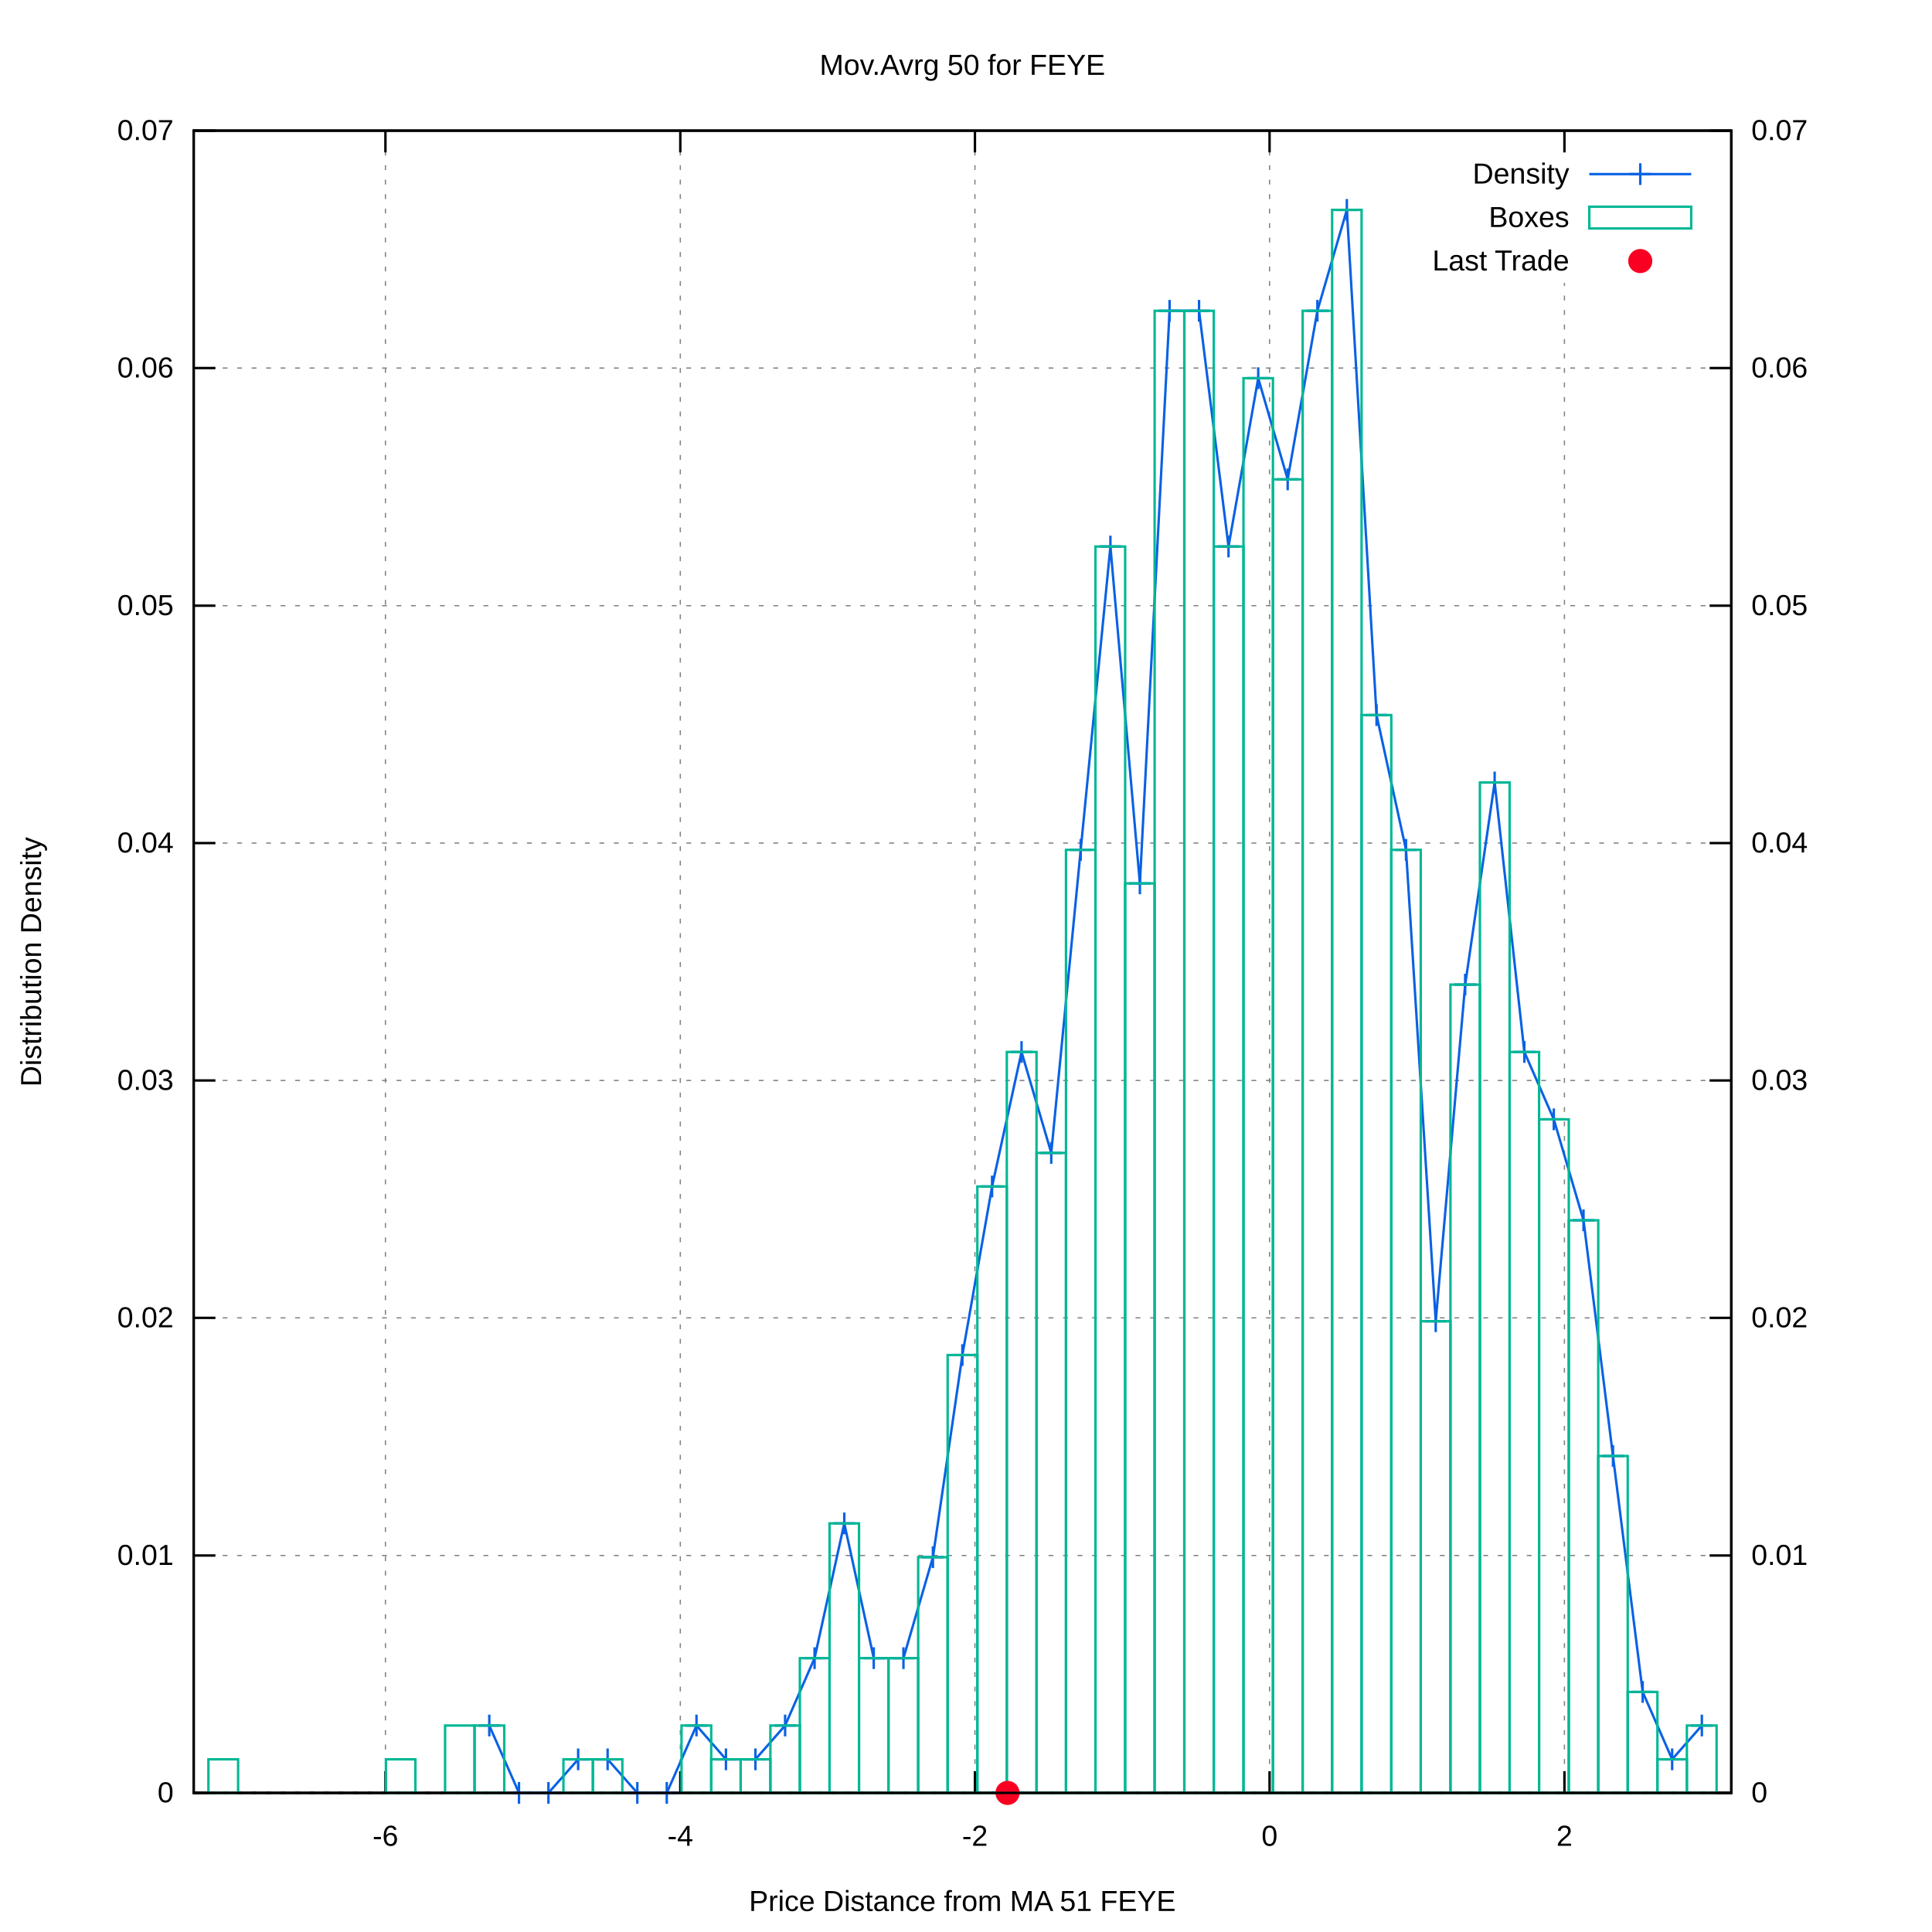
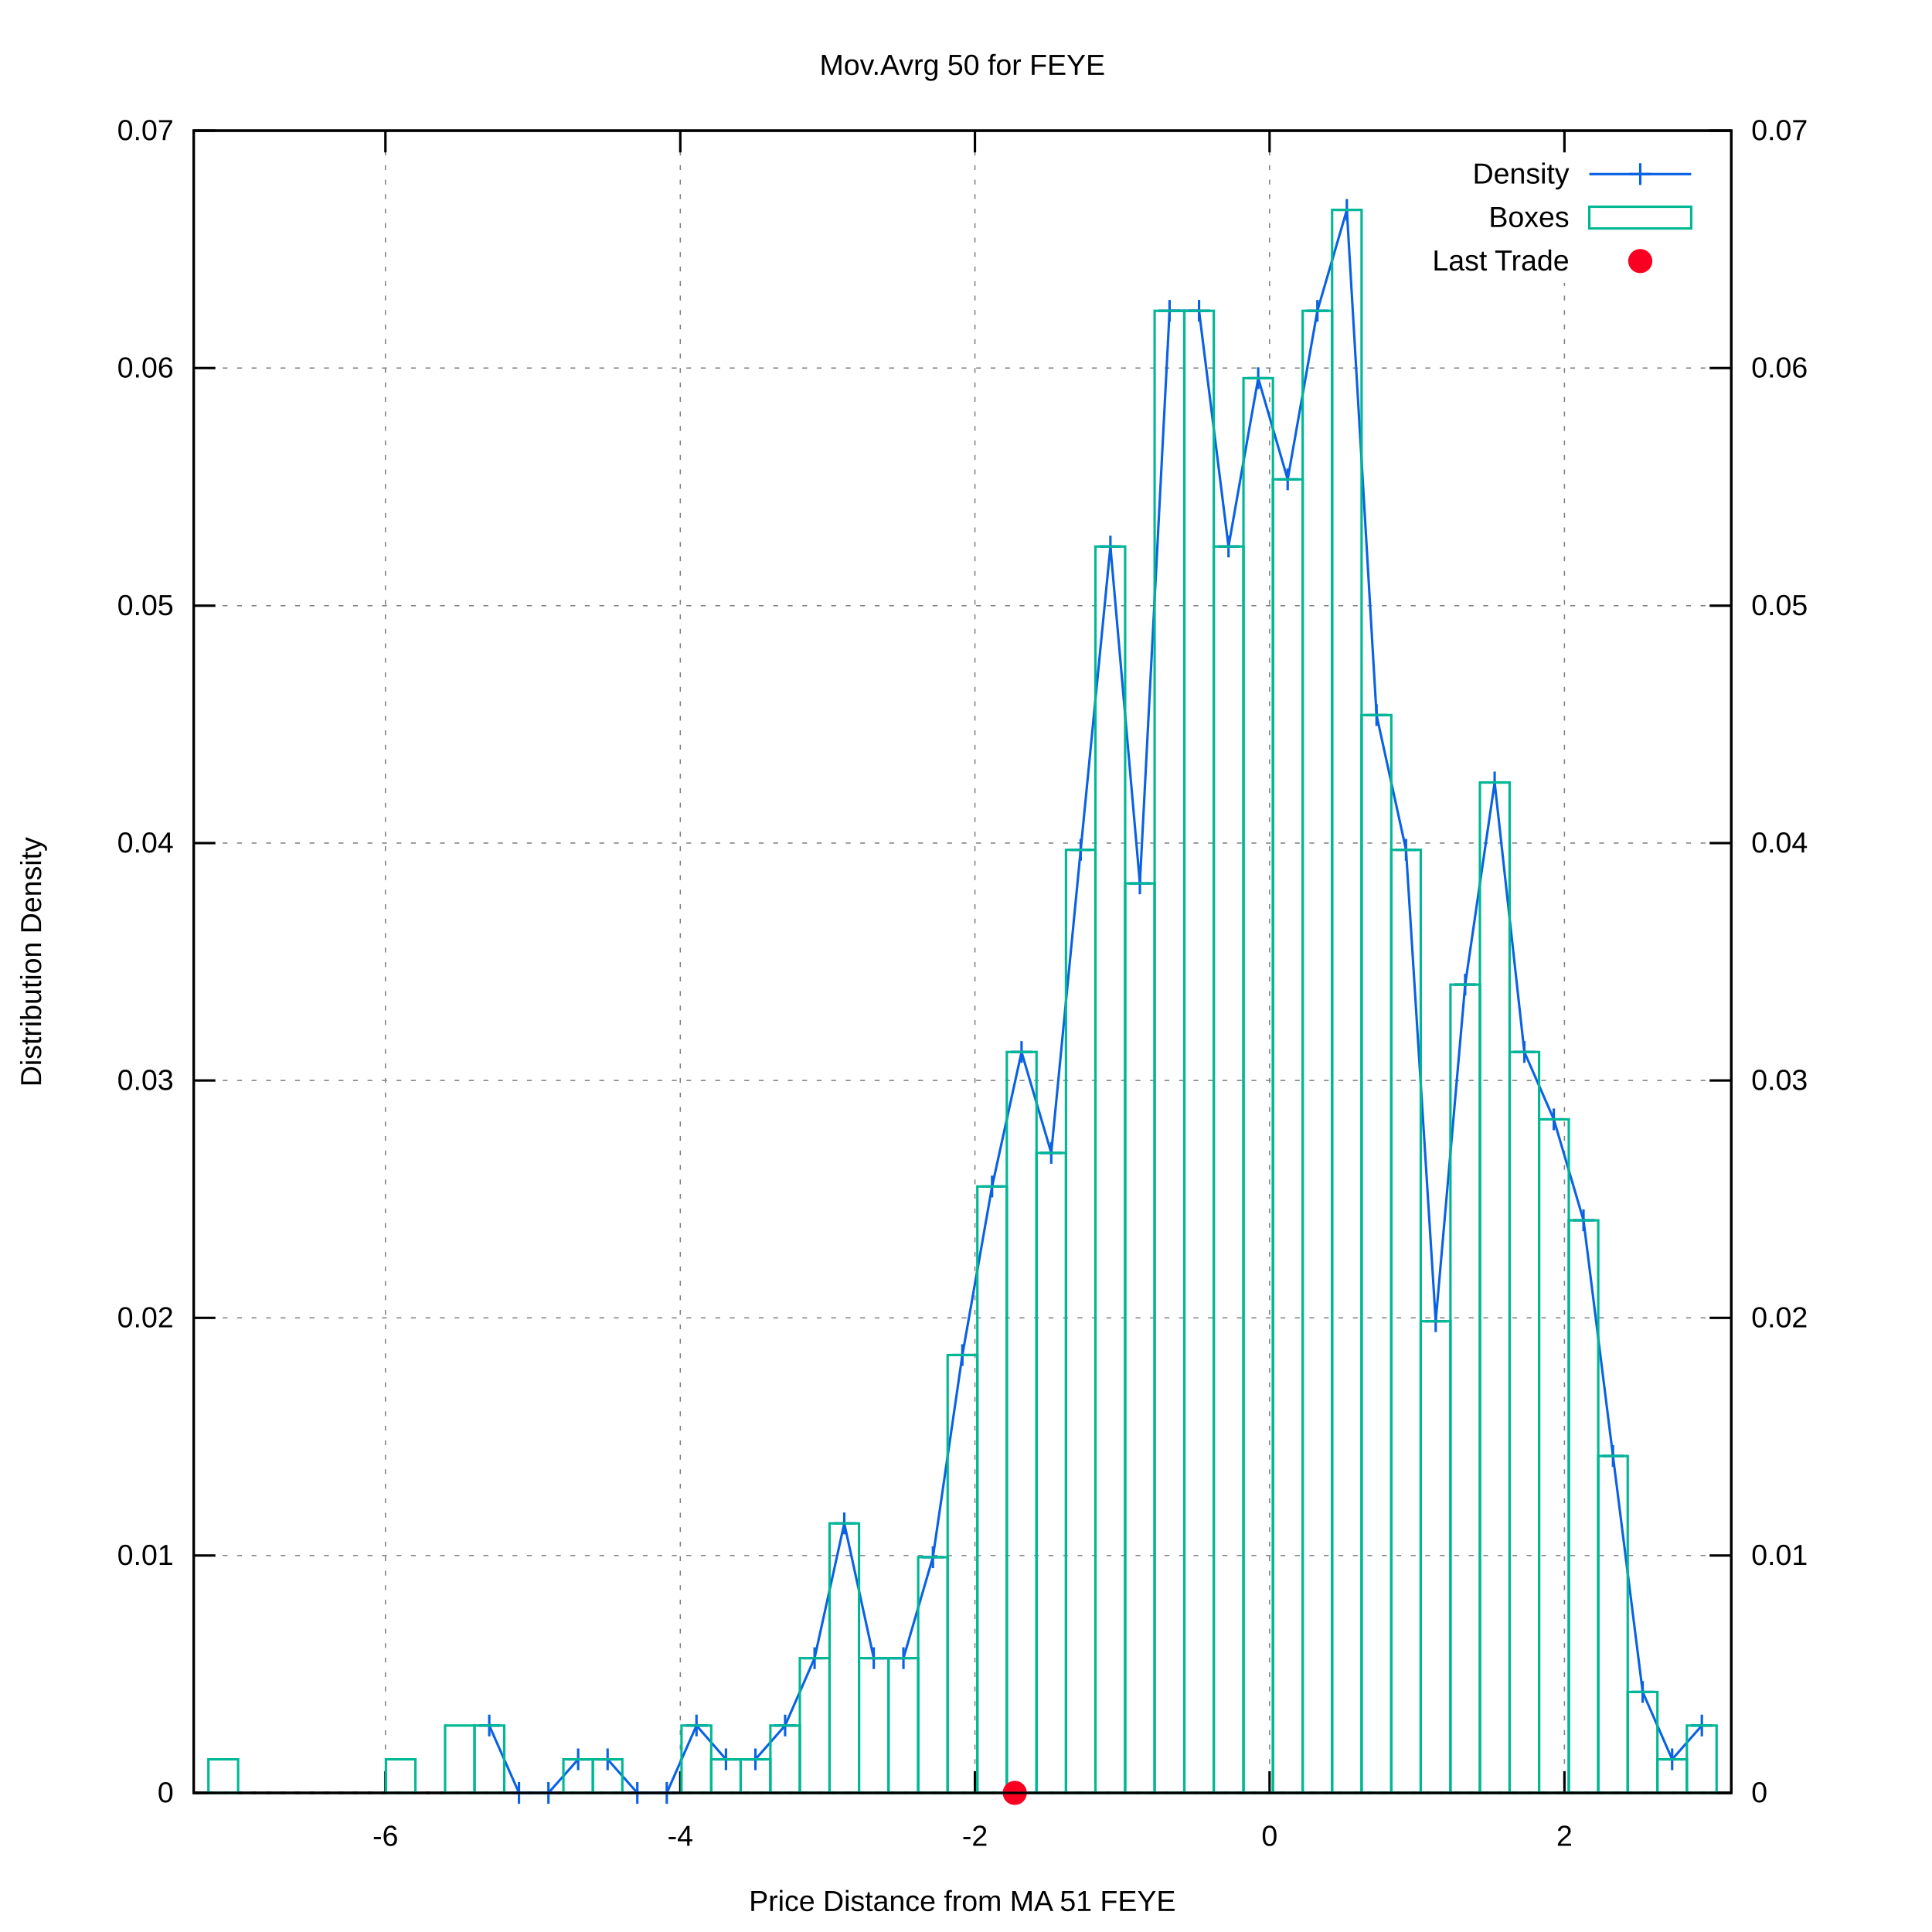
<svg xmlns="http://www.w3.org/2000/svg" xmlns:xlink="http://www.w3.org/1999/xlink" viewBox="0 0 800 800">
  <g id="gnuplot_canvas">
    <rect x="0" y="0" width="800" height="800" fill="#ffffff" />
    <defs>
      <circle id="gpDot" r="0.5" stroke-width="0.5" />
      <path id="gpPt0" stroke-width="0.222" stroke="currentColor" d="M-1,0 h2 M0,-1 v2" />
      <path id="gpPt1" stroke-width="0.222" stroke="currentColor" d="M-1,-1 L1,1 M1,-1 L-1,1" />
      <path id="gpPt2" stroke-width="0.222" stroke="currentColor" d="M-1,0 L1,0 M0,-1 L0,1 M-1,-1 L1,1 M-1,1 L1,-1" />
      <rect id="gpPt3" stroke-width="0.222" stroke="currentColor" x="-1" y="-1" width="2" height="2" />
      <rect id="gpPt4" stroke-width="0.222" stroke="currentColor" fill="currentColor" x="-1" y="-1" width="2" height="2" />
      <circle id="gpPt5" stroke-width="0.222" stroke="currentColor" cx="0" cy="0" r="1" />
      <use xlink:href="#gpPt5" id="gpPt6" fill="currentColor" stroke="none" />
      <path id="gpPt7" stroke-width="0.222" stroke="currentColor" d="M0,-1.33 L-1.33,0.67 L1.33,0.67 z" />
      <use xlink:href="#gpPt7" id="gpPt8" fill="currentColor" stroke="none" />
      <use xlink:href="#gpPt7" id="gpPt9" stroke="currentColor" transform="rotate(180)" />
      <use xlink:href="#gpPt9" id="gpPt10" fill="currentColor" stroke="none" />
      <use xlink:href="#gpPt3" id="gpPt11" stroke="currentColor" transform="rotate(45)" />
      <use xlink:href="#gpPt11" id="gpPt12" fill="currentColor" stroke="none" />
      <path id="gpPt13" stroke-width="0.222" stroke="currentColor" d="M0,1.330 L1.265,0.411 L0.782,-1.067 L-0.782,-1.076 L-1.265,0.411 z" />
      <use xlink:href="#gpPt13" id="gpPt14" fill="currentColor" stroke="none" />
      <filter id="textbox" filterUnits="objectBoundingBox" x="0" y="0" height="1" width="1">
        <feFlood flood-color="#FFFFFF" flood-opacity="1" result="bgnd" />
        <feComposite in="SourceGraphic" in2="bgnd" operator="atop" />
      </filter>
      <filter id="greybox" filterUnits="objectBoundingBox" x="0" y="0" height="1" width="1">
        <feFlood flood-color="lightgrey" flood-opacity="1" result="grey" />
        <feComposite in="SourceGraphic" in2="grey" operator="atop" />
      </filter>
    </defs>
    <g fill="none" color="#FFFFFF" stroke="black" stroke-width="1.00" stroke-linecap="butt" stroke-linejoin="miter">
</g>
    <g fill="none" color="black" stroke="currentColor" stroke-width="1.00" stroke-linecap="butt" stroke-linejoin="miter">
</g>
    <g fill="none" color="black" stroke="black" stroke-width="0.50" stroke-linecap="butt" stroke-linejoin="miter">
</g>
    <g fill="none" color="gray" stroke="currentColor" stroke-width="0.50" stroke-linecap="butt" stroke-linejoin="miter">
      <path stroke="gray" stroke-dasharray="2,4" class="gridline" d="M80.2,742.4 L716.9,742.4  " />
    </g>
    <g fill="none" color="gray" stroke="gray" stroke-width="1.00" stroke-linecap="butt" stroke-linejoin="miter">
</g>
    <g fill="none" color="black" stroke="currentColor" stroke-width="1.00" stroke-linecap="butt" stroke-linejoin="miter">
      <path stroke="black" d="M80.2,742.4 L89.2,742.4  " />
      <g transform="translate(71.9,746.3)" stroke="none" fill="black" font-family="arial" font-size="12.00" text-anchor="end">
        <text>
          <tspan font-family="arial"> 0</tspan>
        </text>
      </g>
    </g>
    <g fill="none" color="black" stroke="currentColor" stroke-width="1.00" stroke-linecap="butt" stroke-linejoin="miter">
</g>
    <g fill="none" color="black" stroke="black" stroke-width="0.50" stroke-linecap="butt" stroke-linejoin="miter">
</g>
    <g fill="none" color="gray" stroke="currentColor" stroke-width="0.50" stroke-linecap="butt" stroke-linejoin="miter">
      <path stroke="gray" stroke-dasharray="2,4" class="gridline" d="M80.2,644.1 L716.9,644.1  " />
    </g>
    <g fill="none" color="gray" stroke="gray" stroke-width="1.00" stroke-linecap="butt" stroke-linejoin="miter">
</g>
    <g fill="none" color="black" stroke="currentColor" stroke-width="1.00" stroke-linecap="butt" stroke-linejoin="miter">
      <path stroke="black" d="M80.2,644.1 L89.2,644.1  " />
      <g transform="translate(71.9,648.0)" stroke="none" fill="black" font-family="arial" font-size="12.00" text-anchor="end">
        <text>
          <tspan font-family="arial"> 0.01</tspan>
        </text>
      </g>
    </g>
    <g fill="none" color="black" stroke="currentColor" stroke-width="1.00" stroke-linecap="butt" stroke-linejoin="miter">
</g>
    <g fill="none" color="black" stroke="black" stroke-width="0.50" stroke-linecap="butt" stroke-linejoin="miter">
</g>
    <g fill="none" color="gray" stroke="currentColor" stroke-width="0.50" stroke-linecap="butt" stroke-linejoin="miter">
      <path stroke="gray" stroke-dasharray="2,4" class="gridline" d="M80.2,545.7 L716.9,545.7  " />
    </g>
    <g fill="none" color="gray" stroke="gray" stroke-width="1.00" stroke-linecap="butt" stroke-linejoin="miter">
</g>
    <g fill="none" color="black" stroke="currentColor" stroke-width="1.00" stroke-linecap="butt" stroke-linejoin="miter">
      <path stroke="black" d="M80.2,545.7 L89.2,545.7  " />
      <g transform="translate(71.9,549.6)" stroke="none" fill="black" font-family="arial" font-size="12.00" text-anchor="end">
        <text>
          <tspan font-family="arial"> 0.02</tspan>
        </text>
      </g>
    </g>
    <g fill="none" color="black" stroke="currentColor" stroke-width="1.00" stroke-linecap="butt" stroke-linejoin="miter">
</g>
    <g fill="none" color="black" stroke="black" stroke-width="0.50" stroke-linecap="butt" stroke-linejoin="miter">
</g>
    <g fill="none" color="gray" stroke="currentColor" stroke-width="0.50" stroke-linecap="butt" stroke-linejoin="miter">
      <path stroke="gray" stroke-dasharray="2,4" class="gridline" d="M80.2,447.4 L716.9,447.4  " />
    </g>
    <g fill="none" color="gray" stroke="gray" stroke-width="1.00" stroke-linecap="butt" stroke-linejoin="miter">
</g>
    <g fill="none" color="black" stroke="currentColor" stroke-width="1.00" stroke-linecap="butt" stroke-linejoin="miter">
      <path stroke="black" d="M80.2,447.4 L89.2,447.4  " />
      <g transform="translate(71.9,451.3)" stroke="none" fill="black" font-family="arial" font-size="12.00" text-anchor="end">
        <text>
          <tspan font-family="arial"> 0.03</tspan>
        </text>
      </g>
    </g>
    <g fill="none" color="black" stroke="currentColor" stroke-width="1.00" stroke-linecap="butt" stroke-linejoin="miter">
</g>
    <g fill="none" color="black" stroke="black" stroke-width="0.50" stroke-linecap="butt" stroke-linejoin="miter">
</g>
    <g fill="none" color="gray" stroke="currentColor" stroke-width="0.50" stroke-linecap="butt" stroke-linejoin="miter">
      <path stroke="gray" stroke-dasharray="2,4" class="gridline" d="M80.2,349.1 L716.9,349.1  " />
    </g>
    <g fill="none" color="gray" stroke="gray" stroke-width="1.00" stroke-linecap="butt" stroke-linejoin="miter">
</g>
    <g fill="none" color="black" stroke="currentColor" stroke-width="1.00" stroke-linecap="butt" stroke-linejoin="miter">
      <path stroke="black" d="M80.2,349.1 L89.2,349.1  " />
      <g transform="translate(71.9,353.0)" stroke="none" fill="black" font-family="arial" font-size="12.00" text-anchor="end">
        <text>
          <tspan font-family="arial"> 0.04</tspan>
        </text>
      </g>
    </g>
    <g fill="none" color="black" stroke="currentColor" stroke-width="1.00" stroke-linecap="butt" stroke-linejoin="miter">
</g>
    <g fill="none" color="black" stroke="black" stroke-width="0.50" stroke-linecap="butt" stroke-linejoin="miter">
</g>
    <g fill="none" color="gray" stroke="currentColor" stroke-width="0.50" stroke-linecap="butt" stroke-linejoin="miter">
      <path stroke="gray" stroke-dasharray="2,4" class="gridline" d="M80.2,250.8 L716.9,250.8  " />
    </g>
    <g fill="none" color="gray" stroke="gray" stroke-width="1.00" stroke-linecap="butt" stroke-linejoin="miter">
</g>
    <g fill="none" color="black" stroke="currentColor" stroke-width="1.00" stroke-linecap="butt" stroke-linejoin="miter">
      <path stroke="black" d="M80.2,250.8 L89.2,250.8  " />
      <g transform="translate(71.9,254.7)" stroke="none" fill="black" font-family="arial" font-size="12.00" text-anchor="end">
        <text>
          <tspan font-family="arial"> 0.05</tspan>
        </text>
      </g>
    </g>
    <g fill="none" color="black" stroke="currentColor" stroke-width="1.00" stroke-linecap="butt" stroke-linejoin="miter">
</g>
    <g fill="none" color="black" stroke="black" stroke-width="0.50" stroke-linecap="butt" stroke-linejoin="miter">
</g>
    <g fill="none" color="gray" stroke="currentColor" stroke-width="0.50" stroke-linecap="butt" stroke-linejoin="miter">
      <path stroke="gray" stroke-dasharray="2,4" class="gridline" d="M80.2,152.4 L716.9,152.4  " />
    </g>
    <g fill="none" color="gray" stroke="gray" stroke-width="1.00" stroke-linecap="butt" stroke-linejoin="miter">
</g>
    <g fill="none" color="black" stroke="currentColor" stroke-width="1.00" stroke-linecap="butt" stroke-linejoin="miter">
      <path stroke="black" d="M80.2,152.4 L89.2,152.4  " />
      <g transform="translate(71.9,156.3)" stroke="none" fill="black" font-family="arial" font-size="12.00" text-anchor="end">
        <text>
          <tspan font-family="arial"> 0.06</tspan>
        </text>
      </g>
    </g>
    <g fill="none" color="black" stroke="currentColor" stroke-width="1.00" stroke-linecap="butt" stroke-linejoin="miter">
</g>
    <g fill="none" color="black" stroke="black" stroke-width="0.50" stroke-linecap="butt" stroke-linejoin="miter">
</g>
    <g fill="none" color="gray" stroke="currentColor" stroke-width="0.50" stroke-linecap="butt" stroke-linejoin="miter">
      <path stroke="gray" stroke-dasharray="2,4" class="gridline" d="M80.2,54.1 L716.9,54.1  " />
    </g>
    <g fill="none" color="gray" stroke="gray" stroke-width="1.00" stroke-linecap="butt" stroke-linejoin="miter">
</g>
    <g fill="none" color="black" stroke="currentColor" stroke-width="1.00" stroke-linecap="butt" stroke-linejoin="miter">
      <path stroke="black" d="M80.2,54.1 L89.2,54.1  " />
      <g transform="translate(71.9,58.0)" stroke="none" fill="black" font-family="arial" font-size="12.00" text-anchor="end">
        <text>
          <tspan font-family="arial"> 0.07</tspan>
        </text>
      </g>
    </g>
    <g fill="none" color="black" stroke="currentColor" stroke-width="1.00" stroke-linecap="butt" stroke-linejoin="miter">
</g>
    <g fill="none" color="black" stroke="black" stroke-width="0.50" stroke-linecap="butt" stroke-linejoin="miter">
</g>
    <g fill="none" color="gray" stroke="currentColor" stroke-width="0.50" stroke-linecap="butt" stroke-linejoin="miter">
      <path stroke="gray" stroke-dasharray="2,4" class="gridline" d="M159.6,742.4 L159.6,54.1  " />
    </g>
    <g fill="none" color="gray" stroke="gray" stroke-width="1.00" stroke-linecap="butt" stroke-linejoin="miter">
</g>
    <g fill="none" color="black" stroke="currentColor" stroke-width="1.00" stroke-linecap="butt" stroke-linejoin="miter">
      <path stroke="black" d="M159.6,742.4 L159.6,733.4 M159.6,54.1 L159.6,63.1  " />
      <g transform="translate(159.6,764.3)" stroke="none" fill="black" font-family="arial" font-size="12.00" text-anchor="middle">
        <text>
          <tspan font-family="arial">-6</tspan>
        </text>
      </g>
    </g>
    <g fill="none" color="black" stroke="currentColor" stroke-width="1.00" stroke-linecap="butt" stroke-linejoin="miter">
</g>
    <g fill="none" color="black" stroke="black" stroke-width="0.50" stroke-linecap="butt" stroke-linejoin="miter">
</g>
    <g fill="none" color="gray" stroke="currentColor" stroke-width="0.50" stroke-linecap="butt" stroke-linejoin="miter">
      <path stroke="gray" stroke-dasharray="2,4" class="gridline" d="M281.7,742.4 L281.7,54.1  " />
    </g>
    <g fill="none" color="gray" stroke="gray" stroke-width="1.00" stroke-linecap="butt" stroke-linejoin="miter">
</g>
    <g fill="none" color="black" stroke="currentColor" stroke-width="1.00" stroke-linecap="butt" stroke-linejoin="miter">
      <path stroke="black" d="M281.7,742.4 L281.7,733.4 M281.7,54.1 L281.7,63.1  " />
      <g transform="translate(281.7,764.3)" stroke="none" fill="black" font-family="arial" font-size="12.00" text-anchor="middle">
        <text>
          <tspan font-family="arial">-4</tspan>
        </text>
      </g>
    </g>
    <g fill="none" color="black" stroke="currentColor" stroke-width="1.00" stroke-linecap="butt" stroke-linejoin="miter">
</g>
    <g fill="none" color="black" stroke="black" stroke-width="0.50" stroke-linecap="butt" stroke-linejoin="miter">
</g>
    <g fill="none" color="gray" stroke="currentColor" stroke-width="0.50" stroke-linecap="butt" stroke-linejoin="miter">
      <path stroke="gray" stroke-dasharray="2,4" class="gridline" d="M403.7,742.4 L403.7,54.1  " />
    </g>
    <g fill="none" color="gray" stroke="gray" stroke-width="1.00" stroke-linecap="butt" stroke-linejoin="miter">
</g>
    <g fill="none" color="black" stroke="currentColor" stroke-width="1.00" stroke-linecap="butt" stroke-linejoin="miter">
      <path stroke="black" d="M403.7,742.4 L403.7,733.4 M403.7,54.1 L403.7,63.1  " />
      <g transform="translate(403.7,764.3)" stroke="none" fill="black" font-family="arial" font-size="12.00" text-anchor="middle">
        <text>
          <tspan font-family="arial">-2</tspan>
        </text>
      </g>
    </g>
    <g fill="none" color="black" stroke="currentColor" stroke-width="1.00" stroke-linecap="butt" stroke-linejoin="miter">
</g>
    <g fill="none" color="black" stroke="black" stroke-width="0.50" stroke-linecap="butt" stroke-linejoin="miter">
</g>
    <g fill="none" color="gray" stroke="currentColor" stroke-width="0.50" stroke-linecap="butt" stroke-linejoin="miter">
      <path stroke="gray" stroke-dasharray="2,4" class="gridline" d="M525.7,742.4 L525.7,54.1  " />
    </g>
    <g fill="none" color="gray" stroke="gray" stroke-width="1.00" stroke-linecap="butt" stroke-linejoin="miter">
</g>
    <g fill="none" color="black" stroke="currentColor" stroke-width="1.00" stroke-linecap="butt" stroke-linejoin="miter">
      <path stroke="black" d="M525.7,742.4 L525.7,733.4 M525.7,54.1 L525.7,63.1  " />
      <g transform="translate(525.7,764.3)" stroke="none" fill="black" font-family="arial" font-size="12.00" text-anchor="middle">
        <text>
          <tspan font-family="arial"> 0</tspan>
        </text>
      </g>
    </g>
    <g fill="none" color="black" stroke="currentColor" stroke-width="1.00" stroke-linecap="butt" stroke-linejoin="miter">
</g>
    <g fill="none" color="black" stroke="black" stroke-width="0.50" stroke-linecap="butt" stroke-linejoin="miter">
</g>
    <g fill="none" color="gray" stroke="currentColor" stroke-width="0.50" stroke-linecap="butt" stroke-linejoin="miter">
      <path stroke="gray" stroke-dasharray="2,4" class="gridline" d="M647.8,742.4 L647.8,117.1 M647.8,63.1 L647.8,54.1  " />
    </g>
    <g fill="none" color="gray" stroke="gray" stroke-width="1.00" stroke-linecap="butt" stroke-linejoin="miter">
</g>
    <g fill="none" color="black" stroke="currentColor" stroke-width="1.00" stroke-linecap="butt" stroke-linejoin="miter">
      <path stroke="black" d="M647.8,742.4 L647.8,733.4 M647.8,54.1 L647.8,63.1  " />
      <g transform="translate(647.8,764.3)" stroke="none" fill="black" font-family="arial" font-size="12.00" text-anchor="middle">
        <text>
          <tspan font-family="arial"> 2</tspan>
        </text>
      </g>
    </g>
    <g fill="none" color="black" stroke="currentColor" stroke-width="1.00" stroke-linecap="butt" stroke-linejoin="miter">
      <path stroke="black" d="M716.9,742.4 L707.9,742.4  " />
      <g transform="translate(725.2,746.3)" stroke="none" fill="black" font-family="arial" font-size="12.00" text-anchor="start">
        <text>
          <tspan font-family="arial"> 0</tspan>
        </text>
      </g>
    </g>
    <g fill="none" color="black" stroke="currentColor" stroke-width="1.00" stroke-linecap="butt" stroke-linejoin="miter">
      <path stroke="black" d="M716.9,644.1 L707.9,644.1  " />
      <g transform="translate(725.2,648.0)" stroke="none" fill="black" font-family="arial" font-size="12.00" text-anchor="start">
        <text>
          <tspan font-family="arial"> 0.01</tspan>
        </text>
      </g>
    </g>
    <g fill="none" color="black" stroke="currentColor" stroke-width="1.00" stroke-linecap="butt" stroke-linejoin="miter">
      <path stroke="black" d="M716.9,545.7 L707.9,545.7  " />
      <g transform="translate(725.2,549.6)" stroke="none" fill="black" font-family="arial" font-size="12.00" text-anchor="start">
        <text>
          <tspan font-family="arial"> 0.02</tspan>
        </text>
      </g>
    </g>
    <g fill="none" color="black" stroke="currentColor" stroke-width="1.00" stroke-linecap="butt" stroke-linejoin="miter">
      <path stroke="black" d="M716.9,447.4 L707.9,447.4  " />
      <g transform="translate(725.2,451.3)" stroke="none" fill="black" font-family="arial" font-size="12.00" text-anchor="start">
        <text>
          <tspan font-family="arial"> 0.03</tspan>
        </text>
      </g>
    </g>
    <g fill="none" color="black" stroke="currentColor" stroke-width="1.00" stroke-linecap="butt" stroke-linejoin="miter">
      <path stroke="black" d="M716.9,349.1 L707.9,349.1  " />
      <g transform="translate(725.2,353.0)" stroke="none" fill="black" font-family="arial" font-size="12.00" text-anchor="start">
        <text>
          <tspan font-family="arial"> 0.04</tspan>
        </text>
      </g>
    </g>
    <g fill="none" color="black" stroke="currentColor" stroke-width="1.00" stroke-linecap="butt" stroke-linejoin="miter">
      <path stroke="black" d="M716.9,250.8 L707.9,250.8  " />
      <g transform="translate(725.2,254.7)" stroke="none" fill="black" font-family="arial" font-size="12.00" text-anchor="start">
        <text>
          <tspan font-family="arial"> 0.05</tspan>
        </text>
      </g>
    </g>
    <g fill="none" color="black" stroke="currentColor" stroke-width="1.00" stroke-linecap="butt" stroke-linejoin="miter">
      <path stroke="black" d="M716.9,152.4 L707.9,152.4  " />
      <g transform="translate(725.2,156.3)" stroke="none" fill="black" font-family="arial" font-size="12.00" text-anchor="start">
        <text>
          <tspan font-family="arial"> 0.06</tspan>
        </text>
      </g>
    </g>
    <g fill="none" color="black" stroke="currentColor" stroke-width="1.00" stroke-linecap="butt" stroke-linejoin="miter">
      <path stroke="black" d="M716.9,54.1 L707.9,54.1  " />
      <g transform="translate(725.2,58.0)" stroke="none" fill="black" font-family="arial" font-size="12.00" text-anchor="start">
        <text>
          <tspan font-family="arial"> 0.07</tspan>
        </text>
      </g>
    </g>
    <g fill="none" color="black" stroke="currentColor" stroke-width="1.00" stroke-linecap="butt" stroke-linejoin="miter">
</g>
    <g fill="none" color="gray" stroke="currentColor" stroke-width="1.00" stroke-linecap="butt" stroke-linejoin="miter">
      <path stroke="black" stroke-dasharray="2,4" d="M80.2,742.4 L716.9,742.4  " />
    </g>
    <g fill="none" color="black" stroke="currentColor" stroke-width="1.00" stroke-linecap="butt" stroke-linejoin="miter">
      <path stroke="black" d="M80.2,54.1 L80.2,742.4 L716.9,742.4 L716.9,54.1 L80.2,54.1 Z  " />
    </g>
    <g fill="none" color="black" stroke="currentColor" stroke-width="1.00" stroke-linecap="butt" stroke-linejoin="miter">
      <g transform="translate(17.0,398.3) rotate(270)" stroke="none" fill="black" font-family="arial" font-size="12.00" text-anchor="middle">
        <text>
          <tspan font-family="arial">Distribution Density</tspan>
        </text>
      </g>
    </g>
    <g fill="none" color="black" stroke="currentColor" stroke-width="1.00" stroke-linecap="butt" stroke-linejoin="miter">
      <g transform="translate(398.5,791.3)" stroke="none" fill="black" font-family="arial" font-size="12.00" text-anchor="middle">
        <text>
          <tspan font-family="arial">Price Distance from MA 51 FEYE</tspan>
        </text>
      </g>
    </g>
    <g fill="none" color="black" stroke="currentColor" stroke-width="1.00" stroke-linecap="butt" stroke-linejoin="miter">
      <g transform="translate(398.5,31.0)" stroke="none" fill="black" font-family="arial" font-size="12.00" text-anchor="middle">
        <text>
          <tspan font-family="arial">Mov.Avrg 50 for FEYE </tspan>
        </text>
      </g>
    </g>
    <g id="gnuplot_plot_1">
      <g fill="none" color="black" stroke="currentColor" stroke-width="1.00" stroke-linecap="butt" stroke-linejoin="miter">
        <g transform="translate(649.8,76.0)" stroke="none" fill="black" font-family="arial" font-size="12.00" text-anchor="end">
          <text>
            <tspan font-family="arial">Density</tspan>
          </text>
        </g>
      </g>
      <g fill="none" color="black" stroke="currentColor" stroke-width="1.00" stroke-linecap="butt" stroke-linejoin="miter">
        <path stroke="rgb(  9,  97, 228)" d="M658.1,72.1 L700.3,72.1 M202.6,714.5 L214.9,742.4 L227.1,742.4 L239.4,728.5 L251.6,728.5 L263.9,742.4   L276.1,742.4 L288.4,714.5 L300.6,728.5 L312.8,728.5 L325.1,714.5 L337.3,686.6 L349.6,630.8 L361.8,686.6   L374.1,686.6 L386.3,644.8 L398.5,561.1 L410.8,491.3 L423.0,435.6 L435.3,477.4 L447.5,351.9 L459.8,226.3   L472.0,365.8 L484.3,128.7 L496.5,128.7 L508.7,226.3 L521.0,156.6 L533.2,198.5 L545.5,128.7 L557.7,86.9   L570.0,296.1 L582.2,351.9 L594.5,547.1 L606.7,407.7 L618.9,324.0 L631.2,435.6 L643.4,463.5 L655.7,505.3   L667.9,602.9 L680.2,700.6 L692.4,728.5 L704.7,714.5  " />
        <use xlink:href="#gpPt0" transform="translate(202.6,714.5) scale(4.50)" color="rgb(  9,  97, 228)" />
        <use xlink:href="#gpPt0" transform="translate(214.9,742.4) scale(4.50)" color="rgb(  9,  97, 228)" />
        <use xlink:href="#gpPt0" transform="translate(227.1,742.4) scale(4.50)" color="rgb(  9,  97, 228)" />
        <use xlink:href="#gpPt0" transform="translate(239.4,728.5) scale(4.50)" color="rgb(  9,  97, 228)" />
        <use xlink:href="#gpPt0" transform="translate(251.6,728.5) scale(4.50)" color="rgb(  9,  97, 228)" />
        <use xlink:href="#gpPt0" transform="translate(263.9,742.4) scale(4.50)" color="rgb(  9,  97, 228)" />
        <use xlink:href="#gpPt0" transform="translate(276.1,742.4) scale(4.50)" color="rgb(  9,  97, 228)" />
        <use xlink:href="#gpPt0" transform="translate(288.4,714.5) scale(4.50)" color="rgb(  9,  97, 228)" />
        <use xlink:href="#gpPt0" transform="translate(300.6,728.5) scale(4.50)" color="rgb(  9,  97, 228)" />
        <use xlink:href="#gpPt0" transform="translate(312.8,728.5) scale(4.50)" color="rgb(  9,  97, 228)" />
        <use xlink:href="#gpPt0" transform="translate(325.1,714.5) scale(4.50)" color="rgb(  9,  97, 228)" />
        <use xlink:href="#gpPt0" transform="translate(337.3,686.6) scale(4.50)" color="rgb(  9,  97, 228)" />
        <use xlink:href="#gpPt0" transform="translate(349.6,630.8) scale(4.50)" color="rgb(  9,  97, 228)" />
        <use xlink:href="#gpPt0" transform="translate(361.8,686.6) scale(4.50)" color="rgb(  9,  97, 228)" />
        <use xlink:href="#gpPt0" transform="translate(374.1,686.6) scale(4.50)" color="rgb(  9,  97, 228)" />
        <use xlink:href="#gpPt0" transform="translate(386.3,644.8) scale(4.50)" color="rgb(  9,  97, 228)" />
        <use xlink:href="#gpPt0" transform="translate(398.5,561.1) scale(4.50)" color="rgb(  9,  97, 228)" />
        <use xlink:href="#gpPt0" transform="translate(410.8,491.3) scale(4.50)" color="rgb(  9,  97, 228)" />
        <use xlink:href="#gpPt0" transform="translate(423.0,435.6) scale(4.50)" color="rgb(  9,  97, 228)" />
        <use xlink:href="#gpPt0" transform="translate(435.3,477.4) scale(4.50)" color="rgb(  9,  97, 228)" />
        <use xlink:href="#gpPt0" transform="translate(447.5,351.9) scale(4.50)" color="rgb(  9,  97, 228)" />
        <use xlink:href="#gpPt0" transform="translate(459.8,226.3) scale(4.50)" color="rgb(  9,  97, 228)" />
        <use xlink:href="#gpPt0" transform="translate(472.0,365.8) scale(4.50)" color="rgb(  9,  97, 228)" />
        <use xlink:href="#gpPt0" transform="translate(484.3,128.7) scale(4.50)" color="rgb(  9,  97, 228)" />
        <use xlink:href="#gpPt0" transform="translate(496.5,128.7) scale(4.50)" color="rgb(  9,  97, 228)" />
        <use xlink:href="#gpPt0" transform="translate(508.7,226.3) scale(4.50)" color="rgb(  9,  97, 228)" />
        <use xlink:href="#gpPt0" transform="translate(521.0,156.6) scale(4.50)" color="rgb(  9,  97, 228)" />
        <use xlink:href="#gpPt0" transform="translate(533.2,198.5) scale(4.50)" color="rgb(  9,  97, 228)" />
        <use xlink:href="#gpPt0" transform="translate(545.5,128.7) scale(4.50)" color="rgb(  9,  97, 228)" />
        <use xlink:href="#gpPt0" transform="translate(557.7,86.9) scale(4.50)" color="rgb(  9,  97, 228)" />
        <use xlink:href="#gpPt0" transform="translate(570.0,296.1) scale(4.50)" color="rgb(  9,  97, 228)" />
        <use xlink:href="#gpPt0" transform="translate(582.2,351.9) scale(4.50)" color="rgb(  9,  97, 228)" />
        <use xlink:href="#gpPt0" transform="translate(594.5,547.1) scale(4.50)" color="rgb(  9,  97, 228)" />
        <use xlink:href="#gpPt0" transform="translate(606.7,407.7) scale(4.50)" color="rgb(  9,  97, 228)" />
        <use xlink:href="#gpPt0" transform="translate(618.9,324.0) scale(4.50)" color="rgb(  9,  97, 228)" />
        <use xlink:href="#gpPt0" transform="translate(631.2,435.6) scale(4.50)" color="rgb(  9,  97, 228)" />
        <use xlink:href="#gpPt0" transform="translate(643.4,463.5) scale(4.50)" color="rgb(  9,  97, 228)" />
        <use xlink:href="#gpPt0" transform="translate(655.7,505.3) scale(4.50)" color="rgb(  9,  97, 228)" />
        <use xlink:href="#gpPt0" transform="translate(667.9,602.9) scale(4.50)" color="rgb(  9,  97, 228)" />
        <use xlink:href="#gpPt0" transform="translate(680.2,700.6) scale(4.50)" color="rgb(  9,  97, 228)" />
        <use xlink:href="#gpPt0" transform="translate(692.4,728.5) scale(4.50)" color="rgb(  9,  97, 228)" />
        <use xlink:href="#gpPt0" transform="translate(704.7,714.5) scale(4.50)" color="rgb(  9,  97, 228)" />
        <use xlink:href="#gpPt0" transform="translate(679.2,72.1) scale(4.50)" color="rgb(  9,  97, 228)" />
      </g>
    </g>
    <g id="gnuplot_plot_2">
      <g fill="none" color="black" stroke="currentColor" stroke-width="1.00" stroke-linecap="butt" stroke-linejoin="miter">
        <g transform="translate(649.8,94.0)" stroke="none" fill="black" font-family="arial" font-size="12.00" text-anchor="end">
          <text>
            <tspan font-family="arial">Boxes</tspan>
          </text>
        </g>
      </g>
      <g fill="none" color="black" stroke="currentColor" stroke-width="1.00" stroke-linecap="butt" stroke-linejoin="miter">
        <path stroke="rgb(  0, 184, 148)" d="M658.1,94.6 L700.3,94.6 L700.3,85.6 L658.1,85.6 L658.1,94.6 Z  " />
        <path stroke="rgb(  0, 184, 148)" d="M86.3,742.4 L86.3,728.5 L98.6,728.5 L98.6,742.4 L86.3,742.4 Z  " />
        <path stroke="rgb(  0, 184, 148)" d="M159.8,742.4 L159.8,728.5 L172.0,728.5 L172.0,742.4 L159.8,742.4 Z  " />
        <path stroke="rgb(  0, 184, 148)" d="M184.3,742.4 L184.3,714.5 L196.5,714.5 L196.5,742.4 L184.3,742.4 Z  " />
        <path stroke="rgb(  0, 184, 148)" d="M196.5,742.4 L196.5,714.5 L208.8,714.5 L208.8,742.4 L196.5,742.4 Z  " />
        <path stroke="rgb(  0, 184, 148)" d="M233.3,742.4 L233.3,728.5 L245.5,728.5 L245.5,742.4 L233.3,742.4 Z  " />
        <path stroke="rgb(  0, 184, 148)" d="M245.5,742.4 L245.5,728.5 L257.7,728.5 L257.7,742.4 L245.5,742.4 Z  " />
        <path stroke="rgb(  0, 184, 148)" d="M282.2,742.4 L282.2,714.5 L294.5,714.5 L294.5,742.4 L282.2,742.4 Z  " />
        <path stroke="rgb(  0, 184, 148)" d="M294.5,742.4 L294.5,728.5 L306.7,728.5 L306.7,742.4 L294.5,742.4 Z  " />
        <path stroke="rgb(  0, 184, 148)" d="M306.7,742.4 L306.7,728.5 L319.0,728.5 L319.0,742.4 L306.7,742.4 Z  " />
        <path stroke="rgb(  0, 184, 148)" d="M319.0,742.4 L319.0,714.5 L331.2,714.5 L331.2,742.4 L319.0,742.4 Z  " />
        <path stroke="rgb(  0, 184, 148)" d="M331.2,742.4 L331.2,686.6 L343.5,686.6 L343.5,742.4 L331.2,742.4 Z  " />
        <path stroke="rgb(  0, 184, 148)" d="M343.5,742.4 L343.5,630.8 L355.7,630.8 L355.7,742.4 L343.5,742.4 Z  " />
        <path stroke="rgb(  0, 184, 148)" d="M355.7,742.4 L355.7,686.6 L367.9,686.6 L367.9,742.4 L355.7,742.4 Z  " />
        <path stroke="rgb(  0, 184, 148)" d="M367.9,742.4 L367.9,686.6 L380.2,686.6 L380.2,742.4 L367.9,742.4 Z  " />
        <path stroke="rgb(  0, 184, 148)" d="M380.2,742.4 L380.2,644.8 L392.4,644.8 L392.4,742.4 L380.2,742.4 Z  " />
        <path stroke="rgb(  0, 184, 148)" d="M392.4,742.4 L392.4,561.1 L404.7,561.1 L404.7,742.4 L392.4,742.4 Z  " />
        <path stroke="rgb(  0, 184, 148)" d="M404.7,742.4 L404.7,491.3 L416.9,491.3 L416.9,742.4 L404.7,742.4 Z  " />
        <path stroke="rgb(  0, 184, 148)" d="M416.9,742.4 L416.9,435.6 L429.2,435.6 L429.2,742.4 L416.9,742.4 Z  " />
        <path stroke="rgb(  0, 184, 148)" d="M429.2,742.4 L429.2,477.4 L441.4,477.4 L441.4,742.4 L429.2,742.4 Z  " />
        <path stroke="rgb(  0, 184, 148)" d="M441.4,742.4 L441.4,351.9 L453.6,351.9 L453.6,742.4 L441.4,742.4 Z  " />
        <path stroke="rgb(  0, 184, 148)" d="M453.6,742.4 L453.6,226.3 L465.9,226.3 L465.9,742.4 L453.6,742.4 Z  " />
        <path stroke="rgb(  0, 184, 148)" d="M465.9,742.4 L465.9,365.8 L478.1,365.8 L478.1,742.4 L465.9,742.4 Z  " />
        <path stroke="rgb(  0, 184, 148)" d="M478.1,742.4 L478.1,128.7 L490.4,128.7 L490.4,742.4 L478.1,742.4 Z  " />
        <path stroke="rgb(  0, 184, 148)" d="M490.4,742.4 L490.4,128.7 L502.6,128.7 L502.6,742.4 L490.4,742.4 Z  " />
        <path stroke="rgb(  0, 184, 148)" d="M502.6,742.4 L502.6,226.3 L514.9,226.3 L514.9,742.4 L502.6,742.4 Z  " />
        <path stroke="rgb(  0, 184, 148)" d="M514.9,742.4 L514.9,156.6 L527.1,156.6 L527.1,742.4 L514.9,742.4 Z  " />
        <path stroke="rgb(  0, 184, 148)" d="M527.1,742.4 L527.1,198.5 L539.4,198.5 L539.4,742.4 L527.1,742.4 Z  " />
        <path stroke="rgb(  0, 184, 148)" d="M539.4,742.4 L539.4,128.7 L551.6,128.7 L551.6,742.4 L539.4,742.4 Z  " />
        <path stroke="rgb(  0, 184, 148)" d="M551.6,742.4 L551.6,86.9 L563.8,86.9 L563.8,742.4 L551.6,742.4 Z  " />
        <path stroke="rgb(  0, 184, 148)" d="M563.8,742.4 L563.8,296.1 L576.1,296.1 L576.1,742.4 L563.8,742.4 Z  " />
        <path stroke="rgb(  0, 184, 148)" d="M576.1,742.4 L576.1,351.9 L588.3,351.9 L588.3,742.4 L576.1,742.4 Z  " />
        <path stroke="rgb(  0, 184, 148)" d="M588.3,742.4 L588.3,547.1 L600.6,547.1 L600.6,742.4 L588.3,742.4 Z  " />
        <path stroke="rgb(  0, 184, 148)" d="M600.6,742.4 L600.6,407.7 L612.8,407.7 L612.8,742.4 L600.6,742.4 Z  " />
        <path stroke="rgb(  0, 184, 148)" d="M612.8,742.4 L612.8,324.0 L625.1,324.0 L625.1,742.4 L612.8,742.4 Z  " />
        <path stroke="rgb(  0, 184, 148)" d="M625.1,742.4 L625.1,435.6 L637.3,435.6 L637.3,742.4 L625.1,742.4 Z  " />
        <path stroke="rgb(  0, 184, 148)" d="M637.3,742.4 L637.3,463.5 L649.6,463.5 L649.6,742.4 L637.3,742.4 Z  " />
        <path stroke="rgb(  0, 184, 148)" d="M649.6,742.4 L649.6,505.3 L661.8,505.3 L661.8,742.4 L649.6,742.4 Z  " />
        <path stroke="rgb(  0, 184, 148)" d="M661.8,742.4 L661.8,602.9 L674.0,602.9 L674.0,742.4 L661.8,742.4 Z  " />
        <path stroke="rgb(  0, 184, 148)" d="M674.0,742.4 L674.0,700.6 L686.3,700.6 L686.3,742.4 L674.0,742.4 Z  " />
        <path stroke="rgb(  0, 184, 148)" d="M686.3,742.4 L686.3,728.5 L698.5,728.5 L698.5,742.4 L686.3,742.4 Z  " />
        <path stroke="rgb(  0, 184, 148)" d="M698.5,742.4 L698.5,714.5 L710.8,714.5 L710.8,742.4 L698.5,742.4 Z  " />
      </g>
    </g>
    <g id="gnuplot_plot_3">
      <g fill="none" color="black" stroke="currentColor" stroke-width="1.00" stroke-linecap="butt" stroke-linejoin="miter">
        <g transform="translate(649.8,112.0)" stroke="none" fill="black" font-family="arial" font-size="12.00" text-anchor="end">
          <text>
            <tspan font-family="arial">Last Trade</tspan>
          </text>
        </g>
      </g>
      <g fill="none" color="black" stroke="currentColor" stroke-width="1.00" stroke-linecap="butt" stroke-linejoin="miter">
-         <use xlink:href="#gpPt6" transform="translate(417.2,742.4) scale(4.50)" color="rgb(249,   0,  34)" />
+         <use xlink:href="#gpPt6" transform="translate(420.2,742.4) scale(4.50)" color="rgb(249,   0,  34)" />
        <use xlink:href="#gpPt6" transform="translate(679.2,108.1) scale(4.50)" color="rgb(249,   0,  34)" />
      </g>
    </g>
    <g fill="none" color="#FFFFFF" stroke="rgb(249,   0,  34)" stroke-width="2.00" stroke-linecap="butt" stroke-linejoin="miter">
</g>
    <g fill="none" color="black" stroke="currentColor" stroke-width="2.00" stroke-linecap="butt" stroke-linejoin="miter">
</g>
    <g fill="none" color="black" stroke="black" stroke-width="1.00" stroke-linecap="butt" stroke-linejoin="miter">
</g>
    <g fill="none" color="black" stroke="currentColor" stroke-width="1.00" stroke-linecap="butt" stroke-linejoin="miter">
      <path stroke="black" d="M80.2,54.1 L80.2,742.4 L716.9,742.4 L716.9,54.1 L80.2,54.1 Z  " />
    </g>
    <g fill="none" color="black" stroke="currentColor" stroke-width="1.00" stroke-linecap="butt" stroke-linejoin="miter">
</g>
  </g>
</svg>
